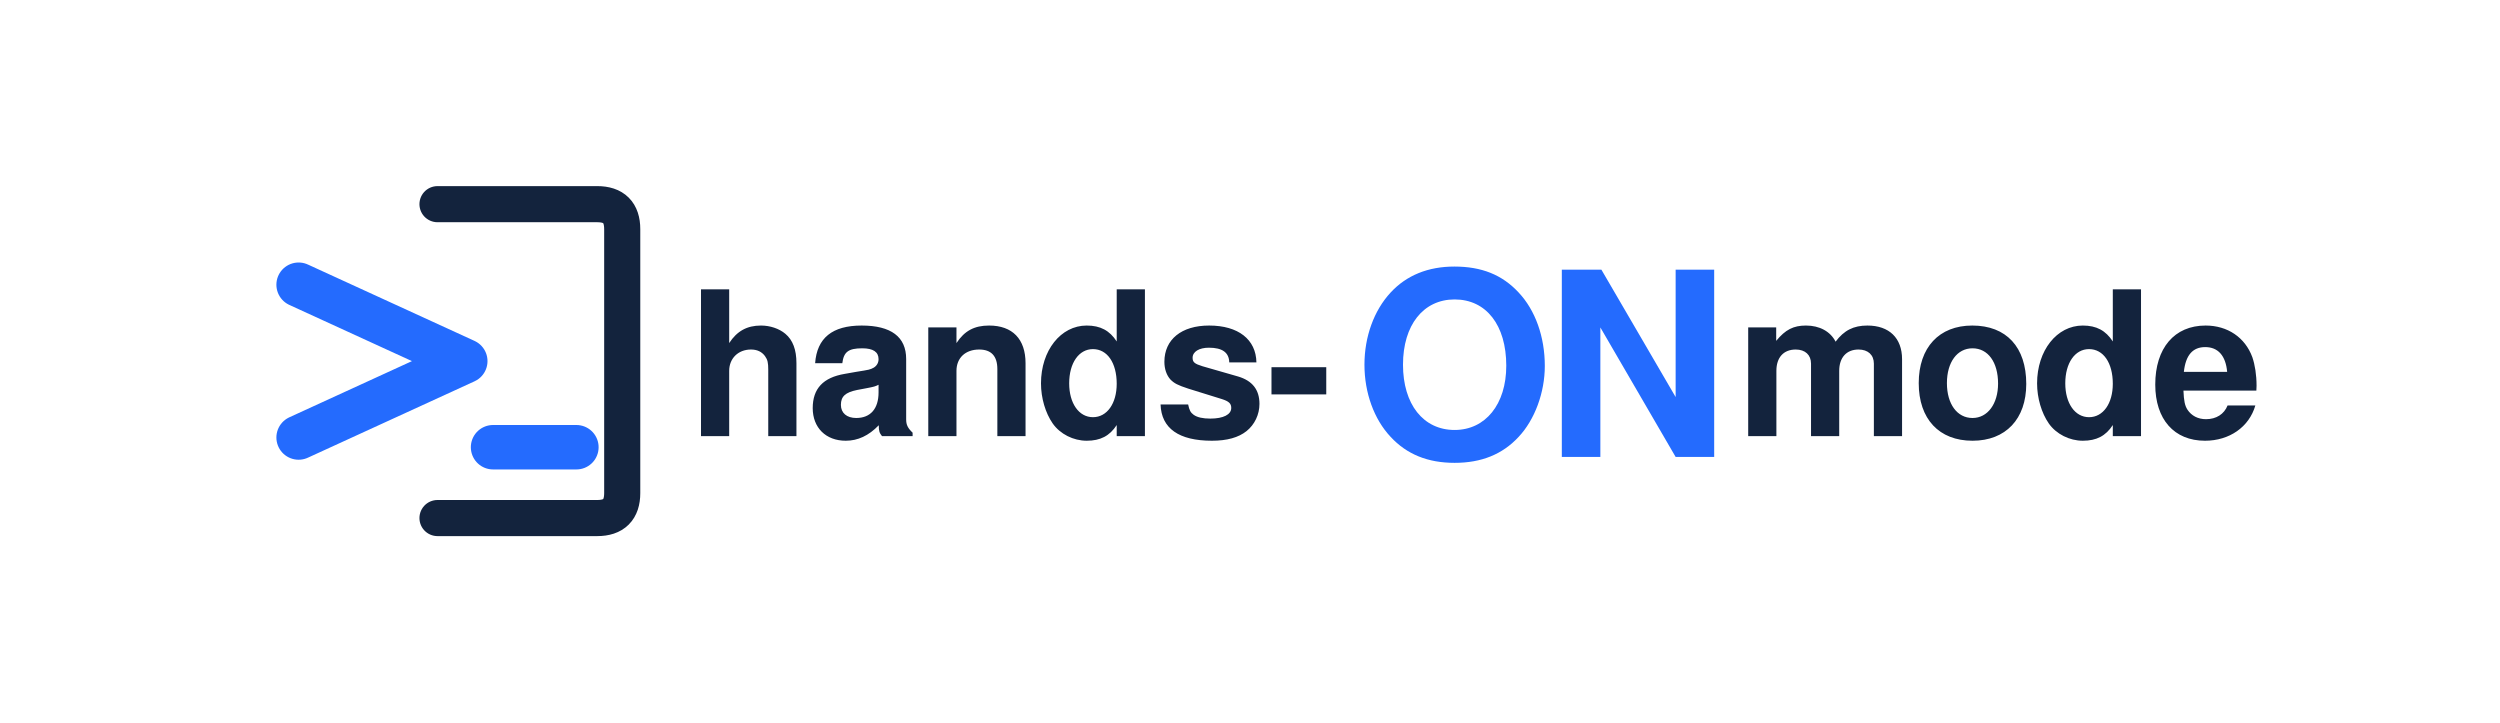
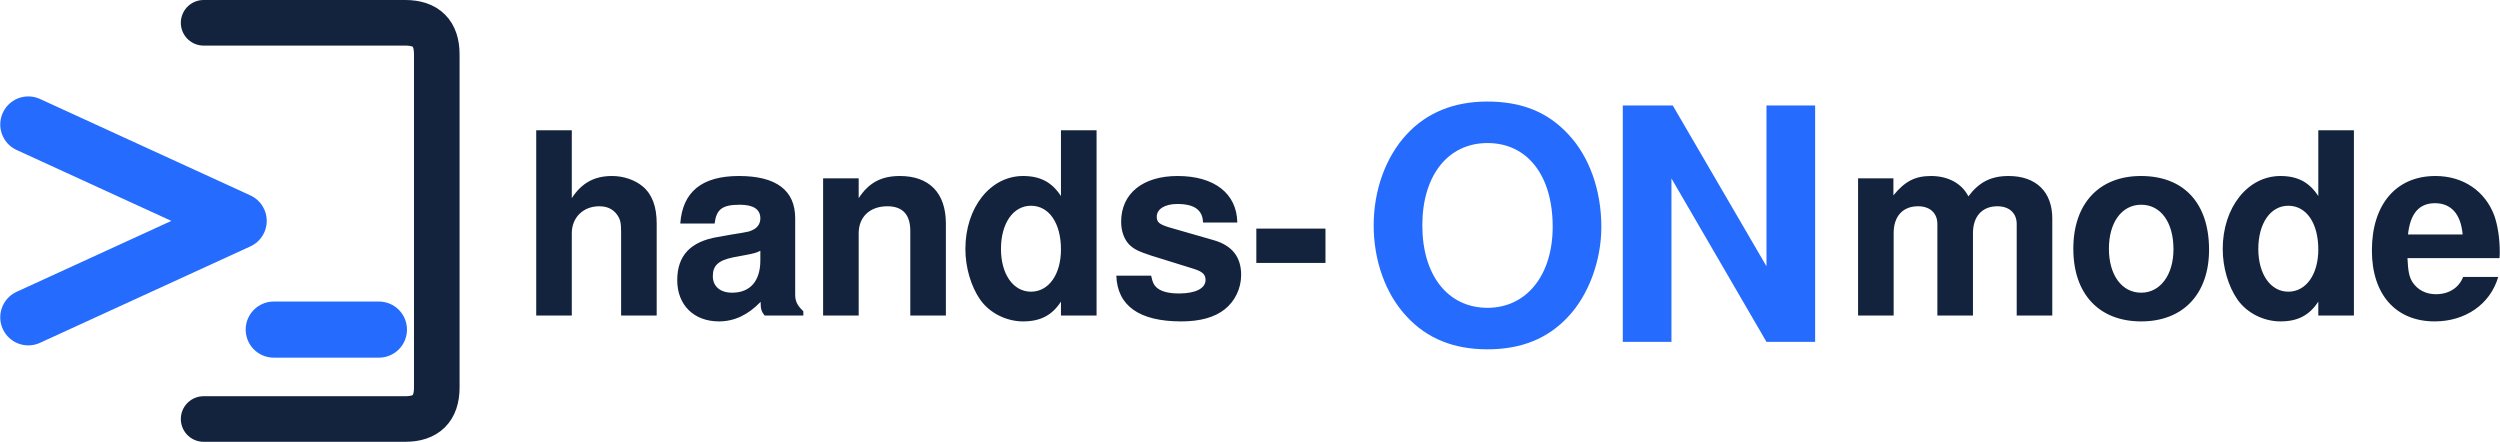
- <svg xmlns="http://www.w3.org/2000/svg" width="1800" height="520" viewBox="0 0 1800 520" role="img" aria-labelledby="title desc">
+ <svg xmlns="http://www.w3.org/2000/svg" width="1426" height="252" viewBox="199 134 1425.72 252" role="img" aria-labelledby="title desc">
  <path d="M315 147H430Q448 147 448 165V355Q448 373 430 373H315" fill="none" stroke="#13233D" stroke-width="26" stroke-linecap="round" stroke-linejoin="round" />
  <path d="M215 205L335 260L215 315" fill="none" stroke="#246BFE" stroke-width="32" stroke-linecap="round" stroke-linejoin="round" />
  <path d="M355 322H415" fill="none" stroke="#246BFE" stroke-width="32" stroke-linecap="round" />
  <g font-family="Nimbus Sans, Arial, Helvetica, sans-serif" font-weight="600">
    <text x="495" y="314" font-size="145" letter-spacing="-2.5" fill="#13233D">hands-</text>
    <text x="975" y="329" font-size="185" font-weight="700" letter-spacing="-7" fill="#246BFE">ON</text>
    <text x="1250" y="314" font-size="145" letter-spacing="-2.5" fill="#13233D">mode</text>
  </g>
</svg>
